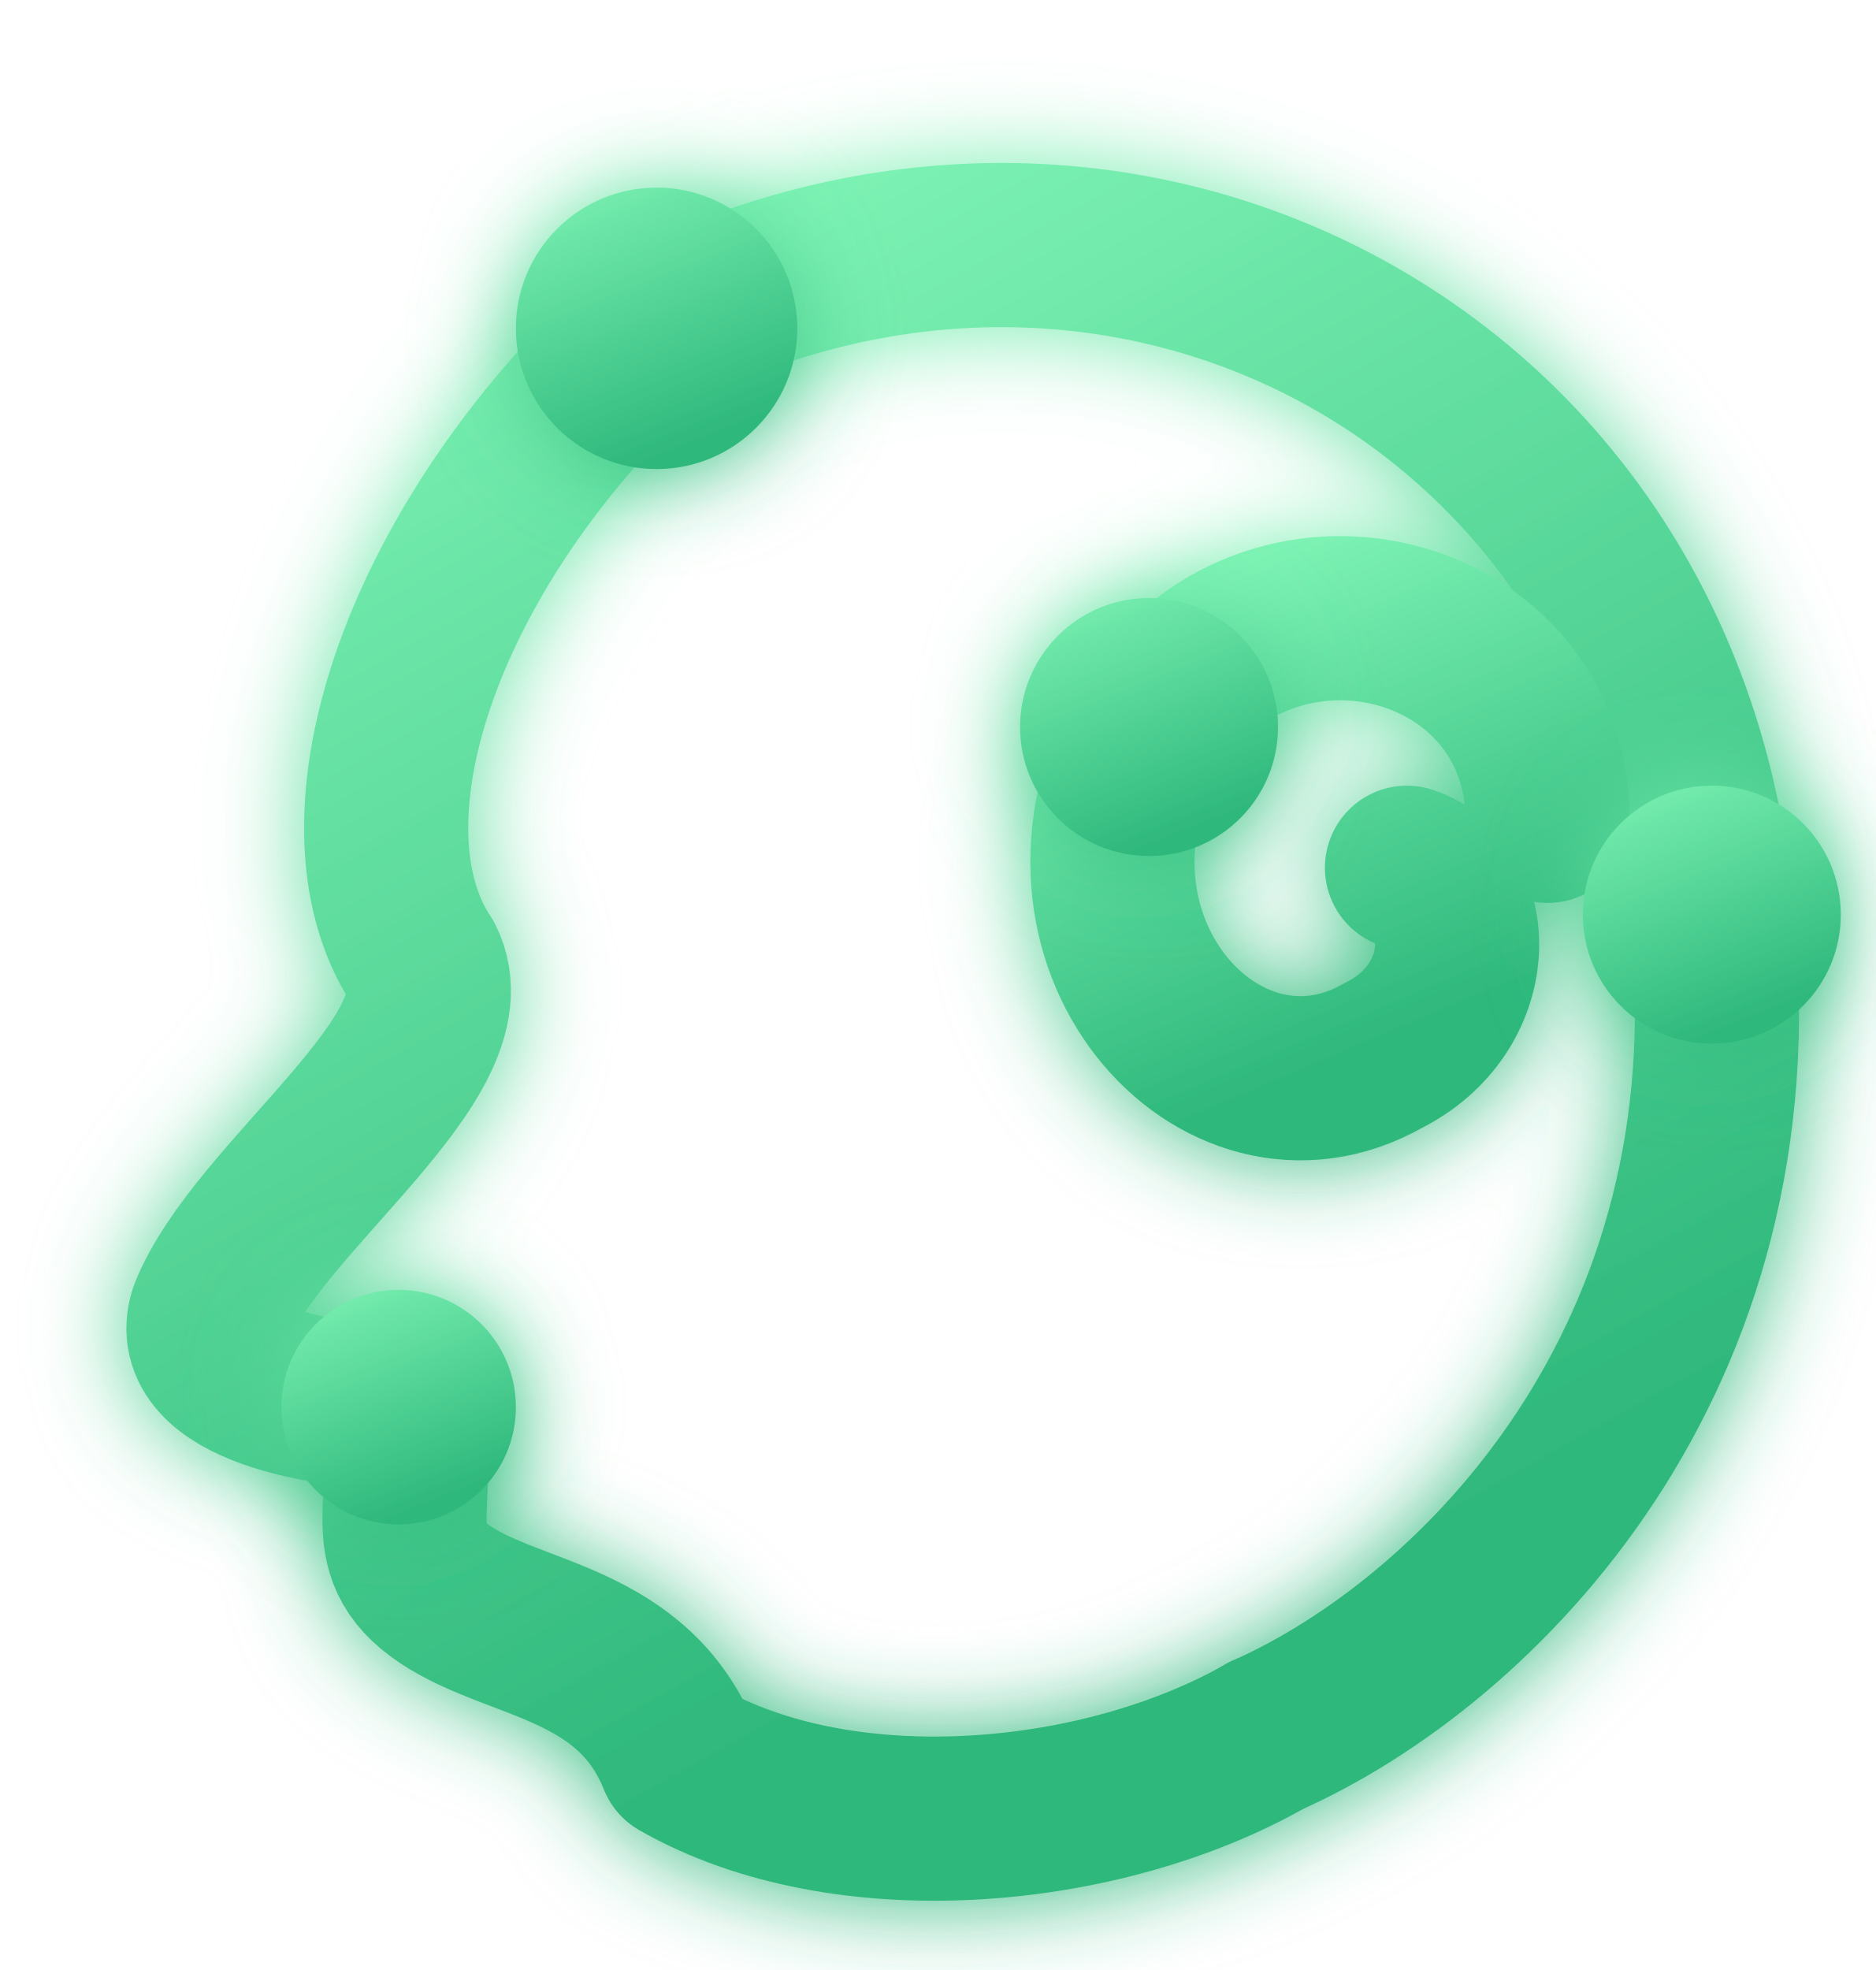
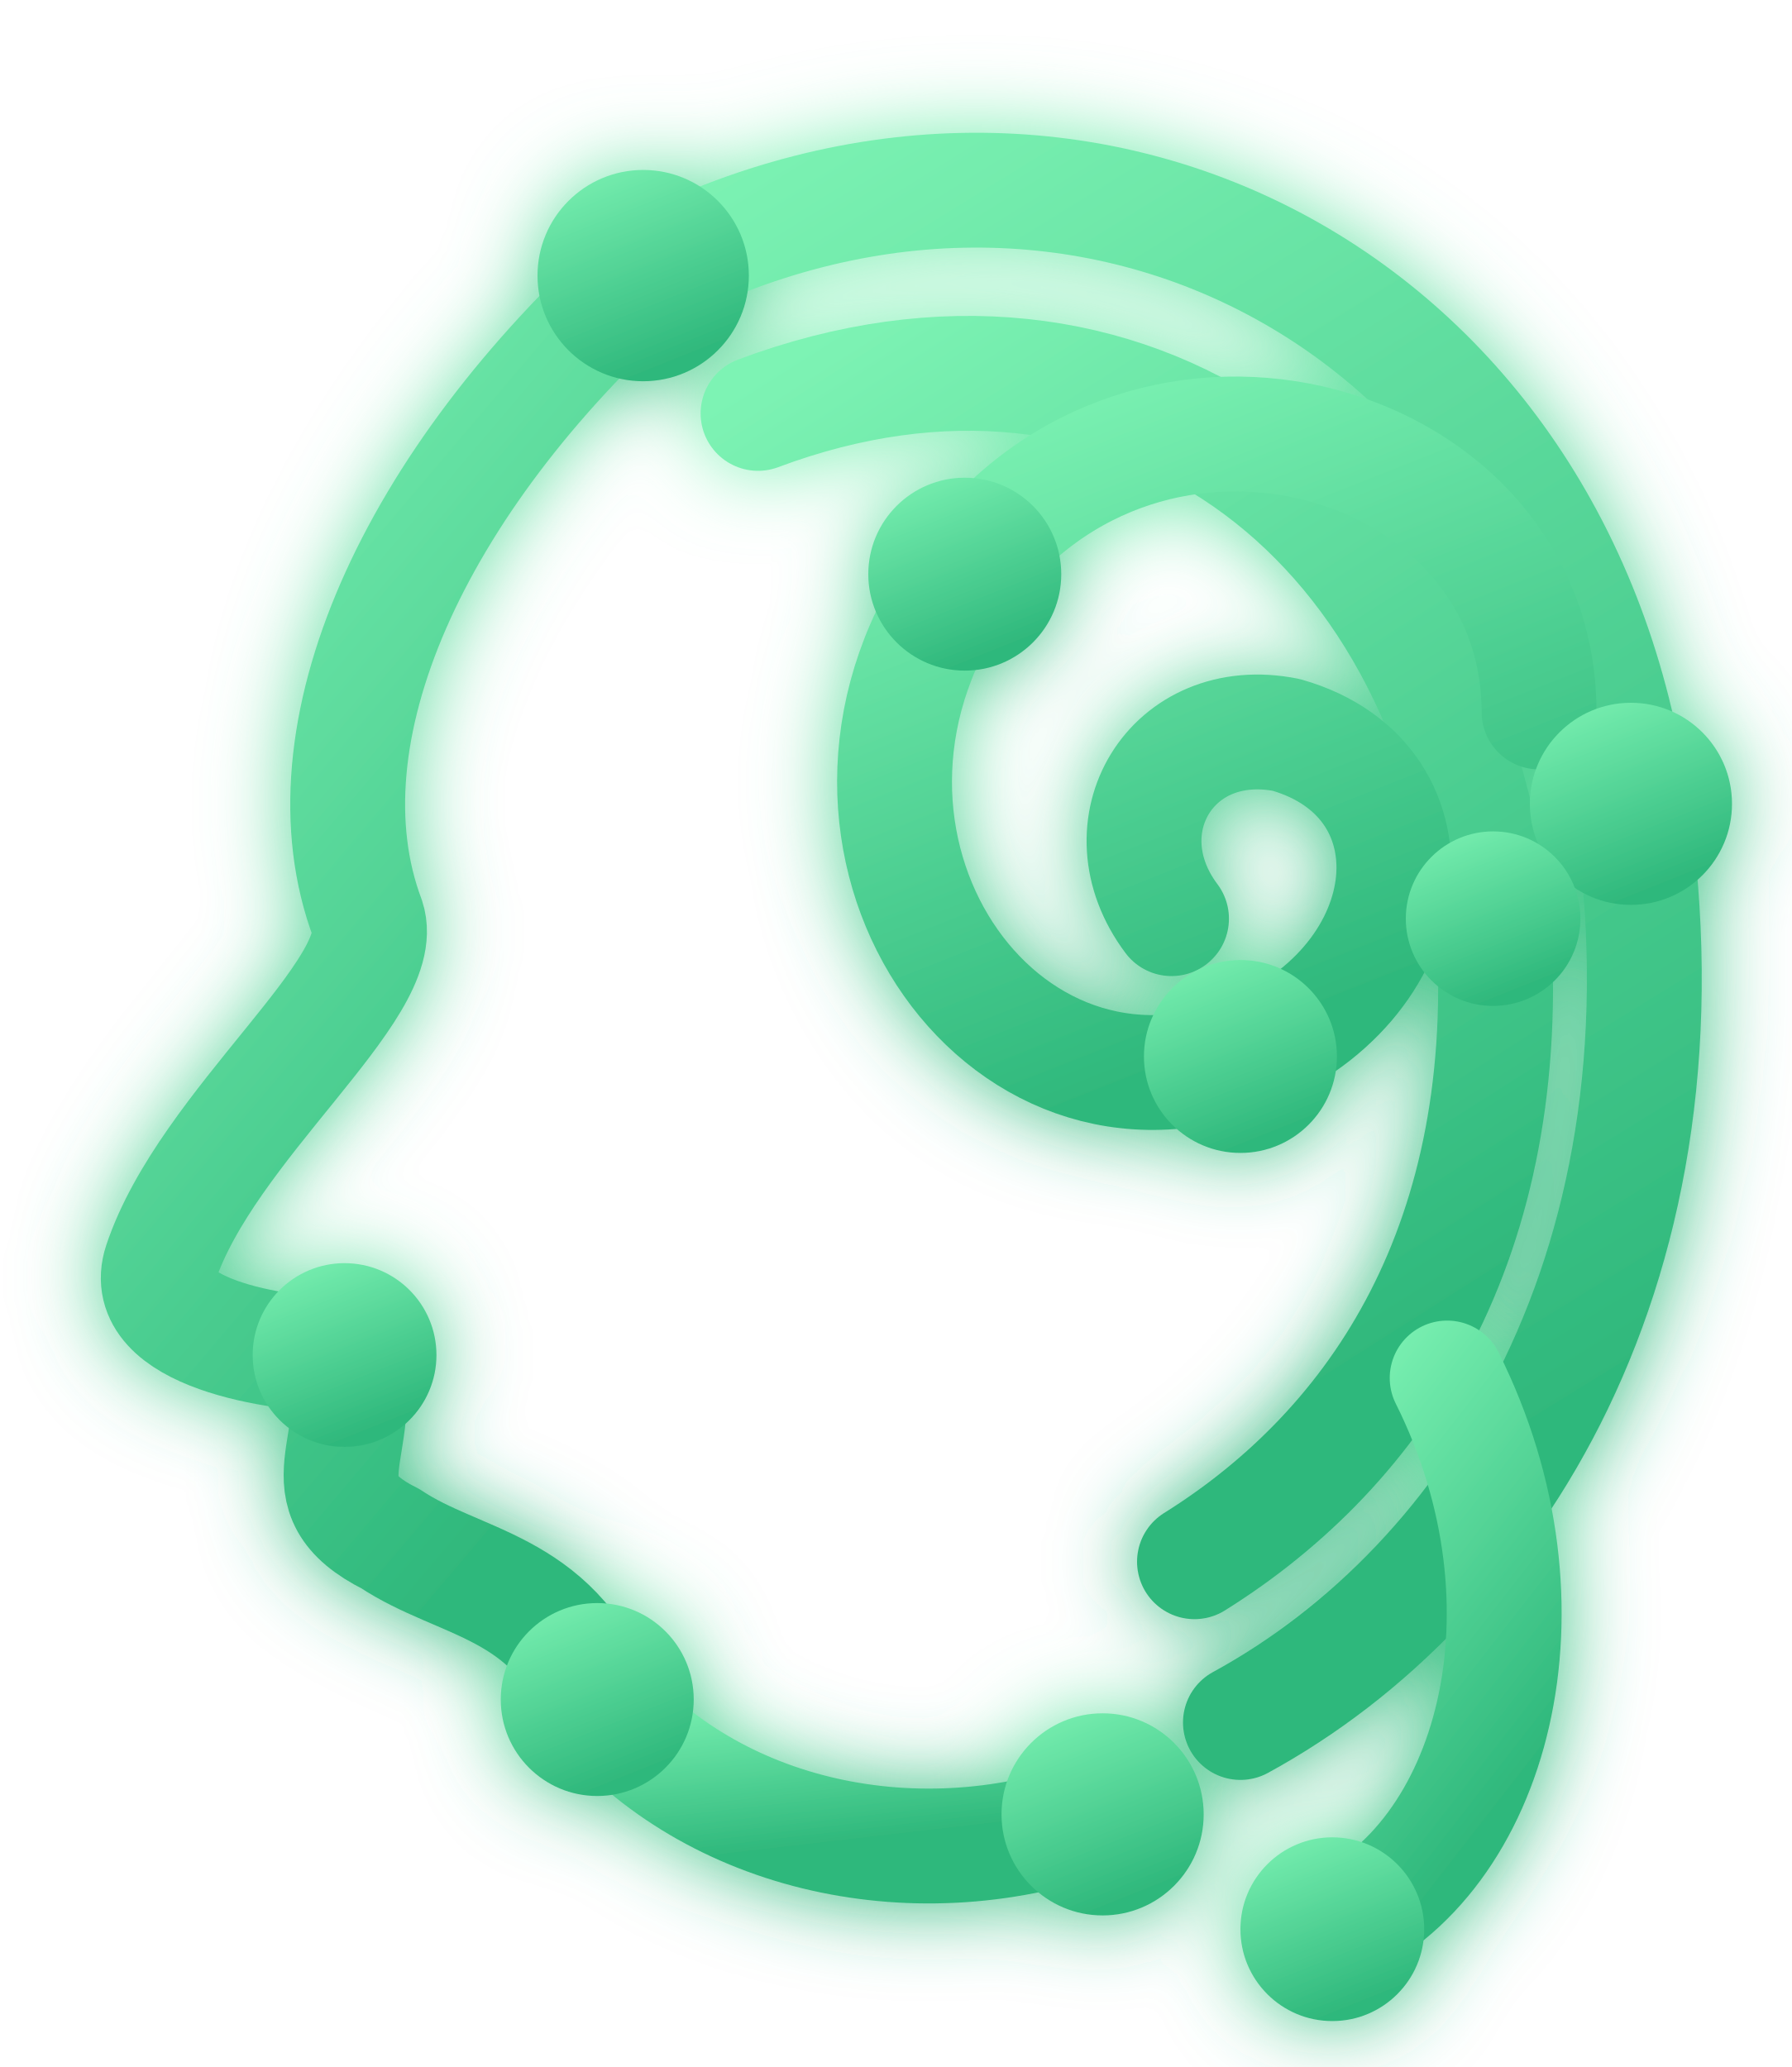
- <svg xmlns="http://www.w3.org/2000/svg" viewBox="8 6 80 84" width="80" height="84" fill="none">
+ <svg xmlns="http://www.w3.org/2000/svg" viewBox="12 3 78 90" width="78" height="90" fill="none">
  <defs>
    <filter id="g" x="-50%" y="-50%" width="200%" height="200%">
-       <feGaussianBlur stdDeviation="2" result="b" />
+       <feGaussianBlur stdDeviation="1.8" result="b" />
      <feMerge>
        <feMergeNode in="b" />
        <feMergeNode in="SourceGraphic" />
      </feMerge>
    </filter>
    <linearGradient id="a" x1="0" y1="0" x2="0.4" y2="1">
      <stop offset="0%" stop-color="#7df3b4" />
      <stop offset="100%" stop-color="#2fb87c" />
    </linearGradient>
  </defs>
-   <g stroke="url(#a)" stroke-width="7" stroke-linecap="round" stroke-linejoin="round" fill="none" filter="url(#g)">
-     <path d="M36 20 C56 10, 79 22, 81 45 C83 64, 71 76, 62 80" />
-     <path d="M36 20 C26 29, 22 41, 26 47 C28 51, 19 57, 17 62 C16 65, 22 66, 25 66 C26 70, 24 72, 27 74 C30 76, 35 76, 37 81 C44 85, 55 84, 62 80" />
-     <path d="M74 41 C74 32, 62 29, 57 37 C52 46, 60 55, 67 51 C71 49, 71 44, 68 43" />
-   </g>
-   <g fill="url(#a)" filter="url(#g)">
-     <circle cx="36" cy="20" r="6" />
-     <circle cx="81" cy="45" r="5.5" />
-     <circle cx="57" cy="37" r="5.5" />
-     <circle cx="25" cy="66" r="5" />
+   <g filter="url(#g)">
+     <g stroke="url(#a)" stroke-width="5" stroke-linecap="round" stroke-linejoin="round" fill="none">
+       <path d="M40 15 C59 5, 80 16, 83 38 C86 58, 77 72, 66 78" />
+       <path d="M45 21 C61 15, 75 25, 77 43 C78 57, 72 66, 64 71" />
+       <path d="M40 15 C30 24, 25 35, 28 43 C29 46, 21 52, 19 58 C18 61, 24 62, 27 62 C28 66, 25 68, 29 70 C32 72, 36 72, 38 77" />
+       <path d="M38 77 C43 83, 52 85, 60 82" />
+       <path d="M75 63 C80 73, 77 84, 70 87" />
+       <path d="M79 34 C79 22, 62 17, 54 28 C46 39, 55 53, 66 49 C74 46, 75 37, 68 35 C63 34, 60 39, 63 43" />
+     </g>
+     <g fill="url(#a)">
+       <circle cx="40" cy="15" r="4.6" />
+       <circle cx="83" cy="38" r="4.4" />
+       <circle cx="54" cy="28" r="4.2" />
+       <circle cx="66" cy="49" r="4.2" />
+       <circle cx="77" cy="43" r="3.8" />
+       <circle cx="27" cy="62" r="4.0" />
+       <circle cx="38" cy="77" r="4.2" />
+       <circle cx="60" cy="82" r="4.4" />
+       <circle cx="70" cy="87" r="4.0" />
+     </g>
  </g>
</svg>
